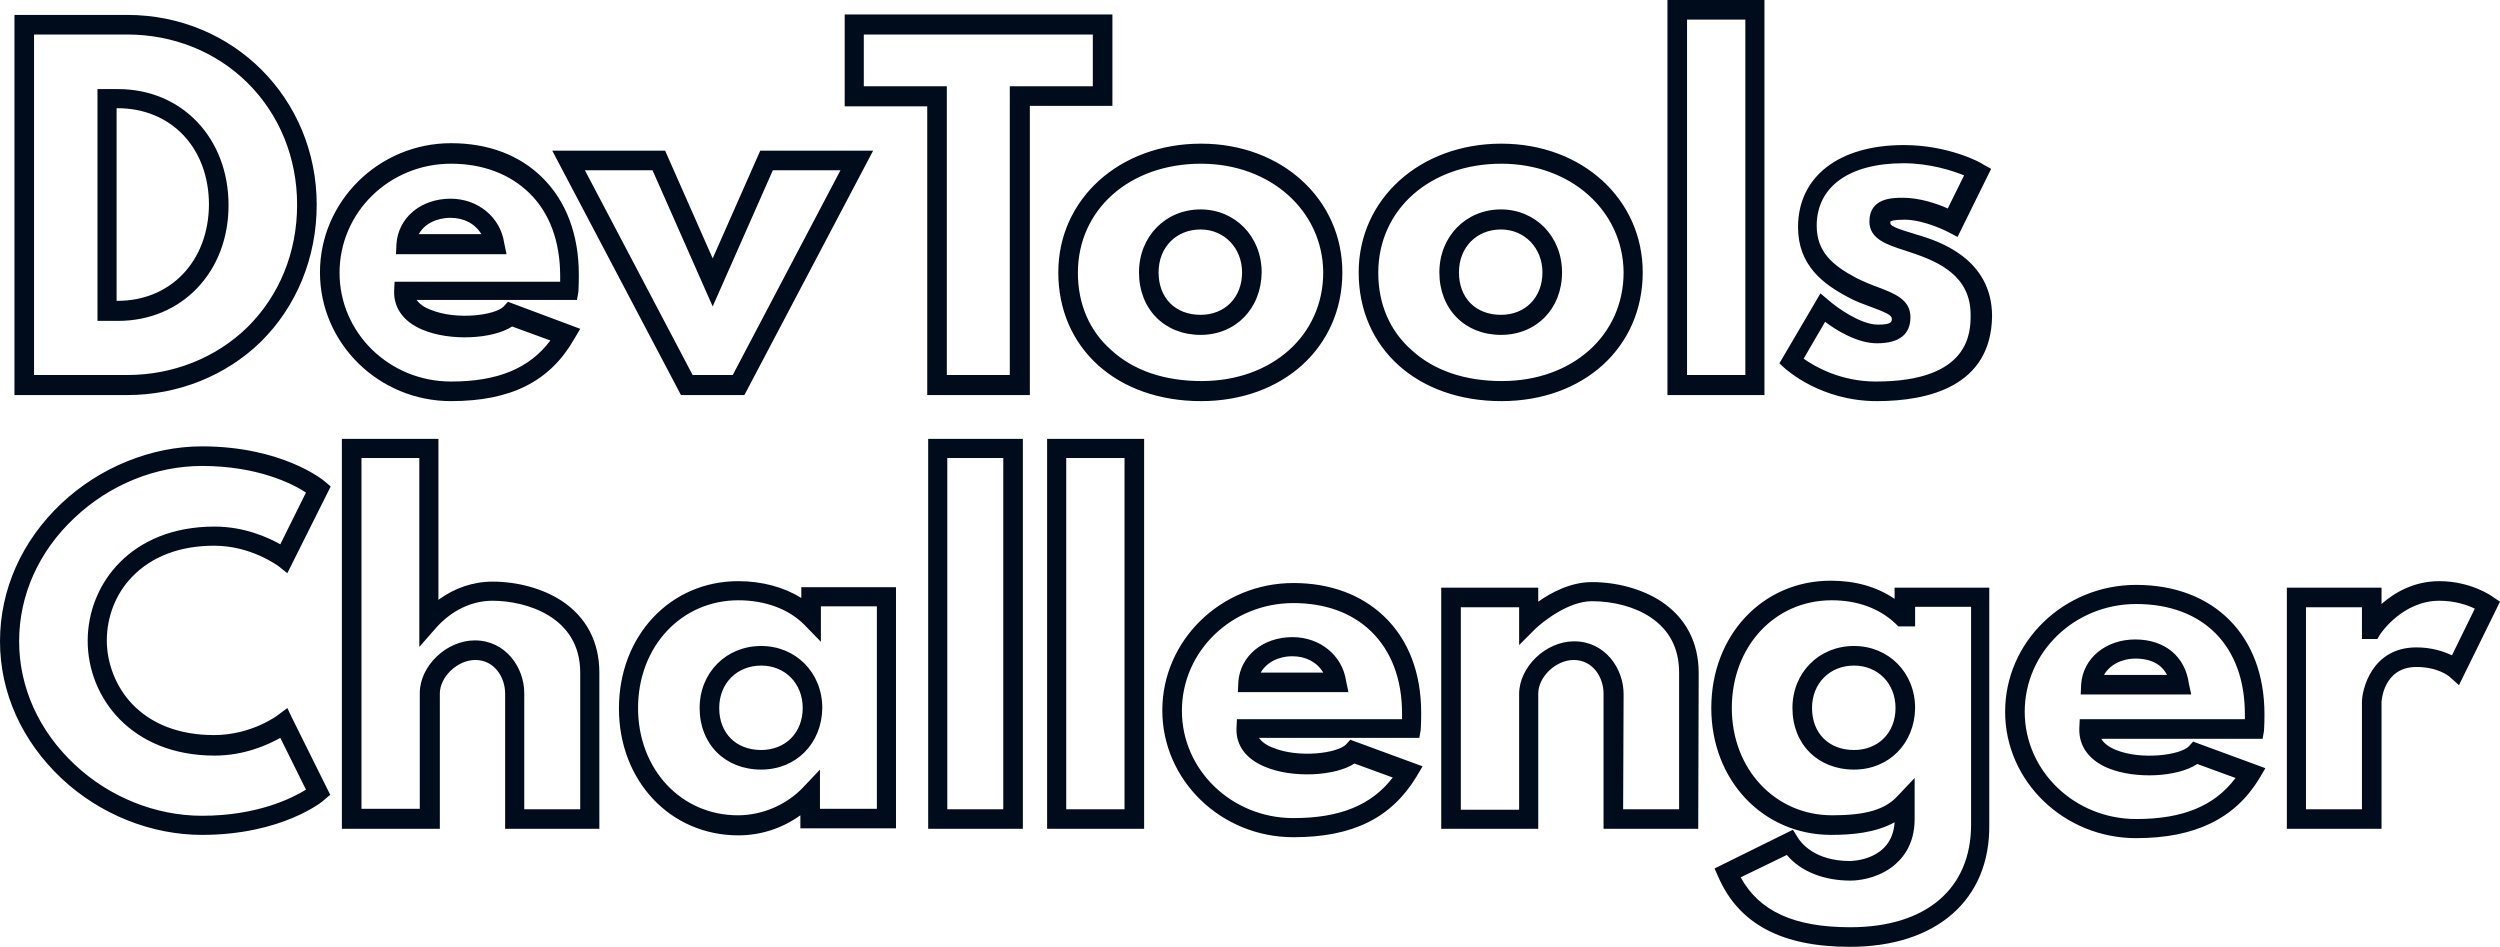
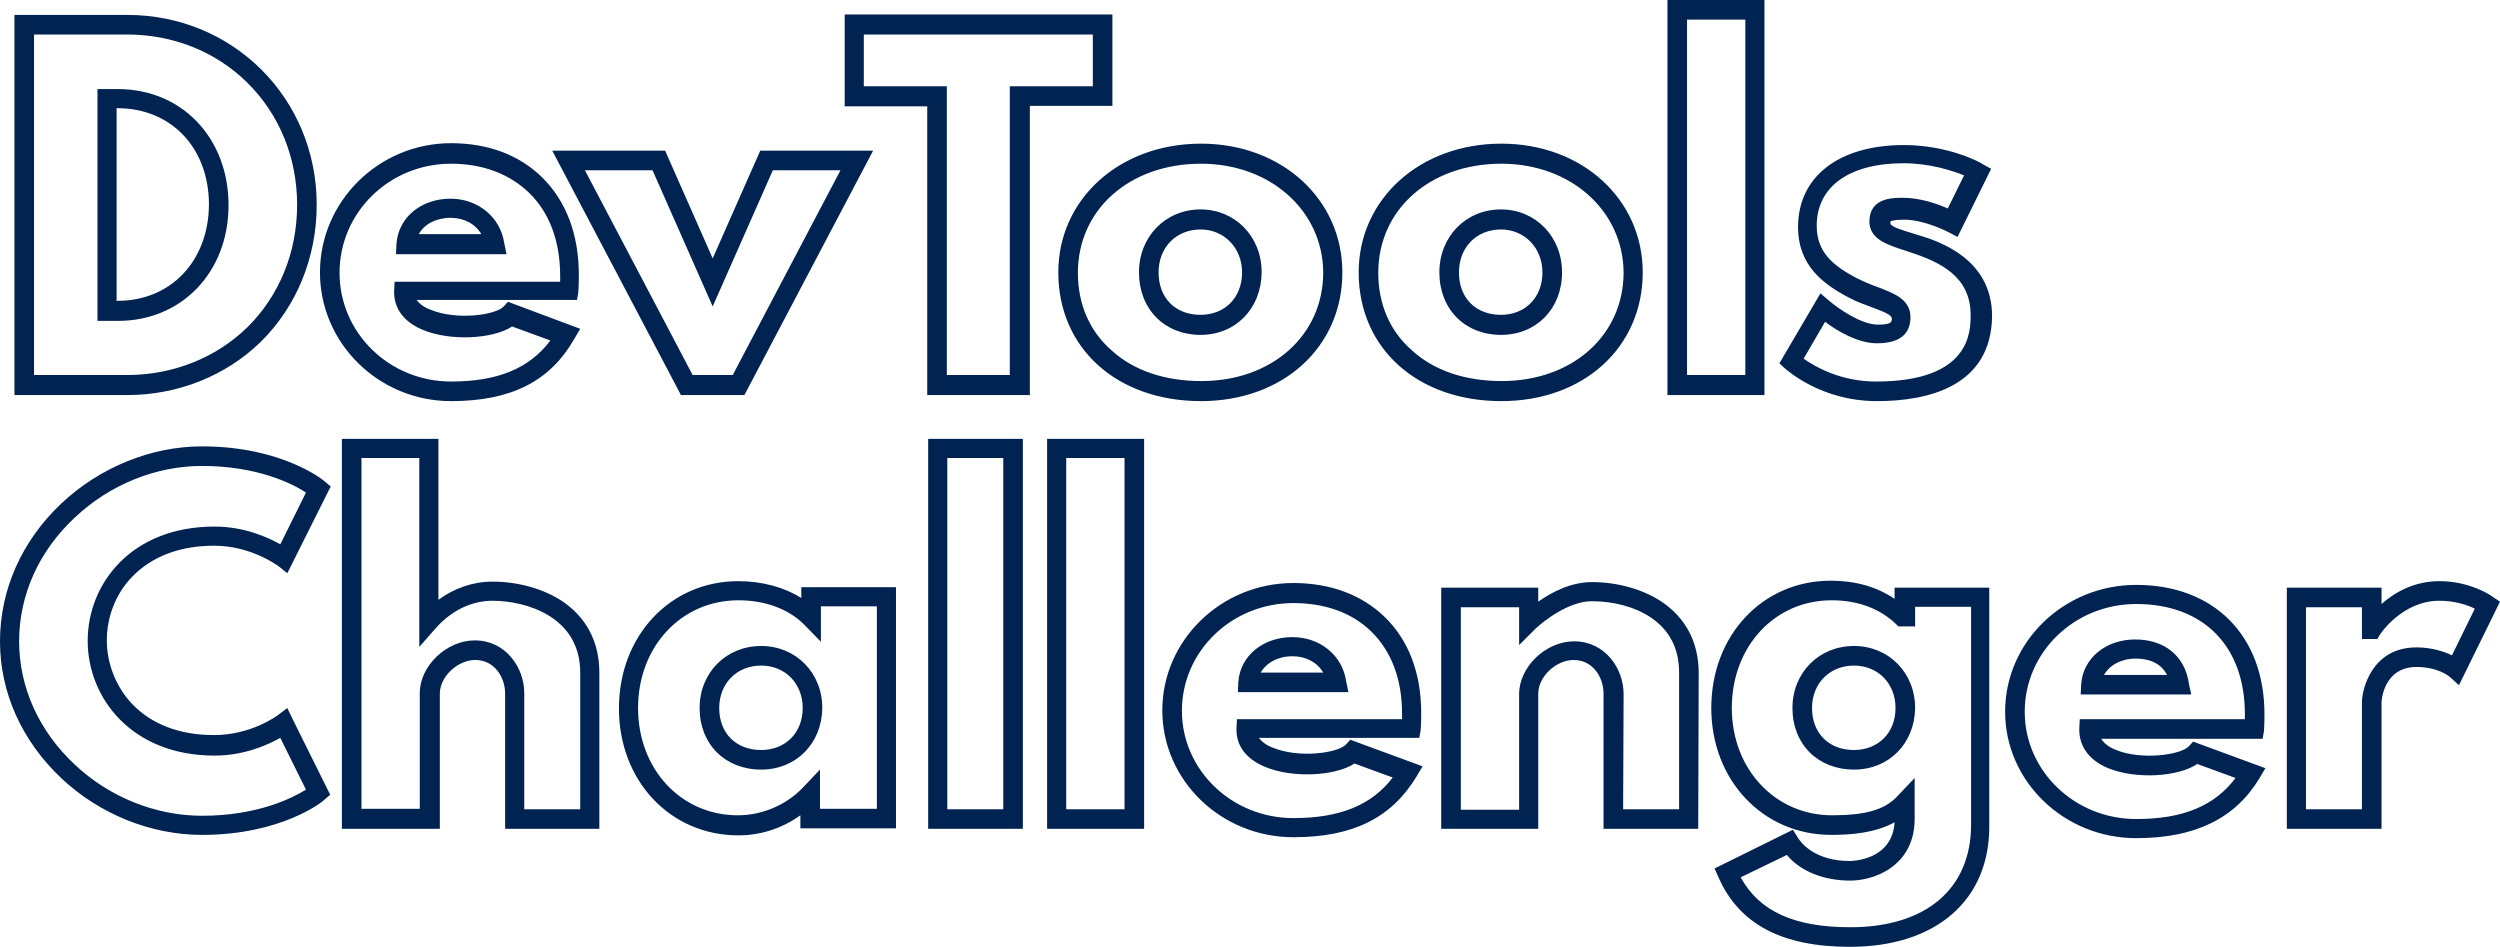
<svg xmlns="http://www.w3.org/2000/svg" version="1.1" id="Layer_1" x="0px" y="0px" viewBox="233 -76.4 536 203" style="enable-background:new 233 -76.4 536 203;" xml:space="preserve">
  <style type="text/css">
- 	.st0{fill:#000C1C;}
+ 	.st0{fill:#002351;}
</style>
  <path class="st0" d="M260.3,8.3h-24.2v-81.5h24.2c22.7,0,40.6,17.9,40.6,40.7c0,11.3-4.3,21.8-12,29.4  C281.4,4.2,271.1,8.3,260.3,8.3z M240.3,4h20C270,4,279.2,0.4,286-6.2c6.9-6.8,10.7-16.1,10.7-26.3c0-10.1-3.8-19.4-10.7-26.2  C279.2-65.4,270-69,260.3-69h-20V4z M258.3-7.6h-4.4v-49.7h4.4c13.7,0,23.7,10.5,23.7,24.9C282-18.1,272-7.6,258.3-7.6z M258-11.9  h0.2c11.4,0,19.5-8.5,19.6-20.6c0-12.2-8.1-20.7-19.6-20.7H258C258-53.1,258-11.9,258-11.9z M329.7,9.6c-15.5,0-28.1-12.4-28.1-27.6  s12.6-27.7,28.1-27.7c7.9,0,14.6,2.5,19.5,7.3c5.2,5.1,7.9,12.3,7.9,20.9c0,2.6-0.1,3.3-0.1,3.7l-0.3,1.7h-34.4  c0.6,0.8,1.6,1.6,3,2.1c5.5,2.3,13.9,1.2,15.7-0.7l0.9-1l15.5,5.8l-1.3,2.2C350.9,5.4,342.5,9.6,329.7,9.6L329.7,9.6z M329.7-41.3  c-13.2,0-23.9,10.4-23.9,23.4c0,12.9,10.7,23.3,23.9,23.3c10,0,16.8-2.8,21.3-8.8l-8.2-3c-4.1,2.7-13.3,3.2-19.2,0.7  c-4.1-1.7-6.2-4.7-6.1-8.3l0.1-2h35.5v-1.2c0-7.5-2.3-13.6-6.6-17.8C342.3-39.1,336.5-41.3,329.7-41.3L329.7-41.3z M341.6-21.9  h-23.7l0.1-2.2c0.4-5.7,5.3-9.7,11.6-9.7c5.9,0,10.7,4,11.5,9.5L341.6-21.9L341.6-21.9z M322.8-26.2h13.4c-1.3-2.2-3.7-3.5-6.6-3.5  C326.5-29.7,323.9-28.3,322.8-26.2L322.8-26.2z M392.6,8.3H379l-27.6-52.4h24.2L385.8-21L396-44.1h24.2L392.6,8.3z M381.5,4h8.6  l23.1-43.9h-14.5l-12.9,29.2l-12.9-29.2h-14.5L381.5,4L381.5,4z" />
  <path class="st0" d="M453.7,8.3h-21.9v-61.9h-17.7v-19.7h57.4v19.6h-17.7V8.3z M436,4h13.5v-61.9h17.8V-69h-49.1v11.1H436  C436-57.9,436,4,436,4z" />
  <path class="st0" d="M490.5,9.6c-18,0-30.6-11.3-30.6-27.6c0-15.7,13.1-27.6,30.6-27.6c17.3,0,30.3,11.9,30.3,27.6  C520.8-1.9,508,9.6,490.5,9.6z M490.5-41.3c-15.3,0-26.4,9.8-26.4,23.4c0,6.7,2.5,12.5,7.2,16.6c4.8,4.4,11.5,6.6,19.3,6.6  c15.1,0,26.1-9.8,26.1-23.3C516.6-31.2,505.4-41.3,490.5-41.3z M490.4-4.6c-7.7,0-13.2-5.5-13.2-13.4c0-7.7,5.7-13.5,13.2-13.5  c7.4,0,13.1,5.8,13.1,13.5C503.4-10.2,497.9-4.6,490.4-4.6z M490.4-27.2c-5.2,0-9,3.8-9,9.2c0,5.5,3.6,9.1,9,9.1  c5.2,0,8.9-3.7,8.9-9.1C499.3-23.2,495.5-27.2,490.4-27.2z M554.9,9.6c-18,0-30.6-11.3-30.6-27.6c0-15.7,13.1-27.6,30.6-27.6  c17.3,0,30.3,11.9,30.3,27.6C585.2-1.9,572.5,9.6,554.9,9.6z M554.9-41.3c-15.3,0-26.4,9.8-26.4,23.4c0,6.7,2.5,12.5,7.2,16.6  c4.8,4.4,11.5,6.6,19.3,6.6c15.1,0,26.1-9.8,26.1-23.3C581-31.2,569.8-41.3,554.9-41.3z M554.8-4.6c-7.7,0-13.2-5.5-13.2-13.4  c0-7.7,5.7-13.5,13.2-13.5c7.4,0,13.1,5.8,13.1,13.5C567.9-10.2,562.4-4.6,554.8-4.6z M554.8-27.2c-5.2,0-9,3.8-9,9.2  c0,5.5,3.6,9.1,9,9.1c5.2,0,8.9-3.7,8.9-9.1C563.7-23.2,559.9-27.2,554.8-27.2z M611.3,8.3h-20.8v-84.7h20.8  C611.3-76.4,611.3,8.3,611.3,8.3z M594.7,4h12.5v-76.2h-12.5V4L594.7,4z M635.4,9.6c-12.1,0-19.4-6.8-19.7-7l-1.2-1.1l8.8-15  l1.9,1.6c1.6,1.4,6.7,5.1,10.4,5.1c3,0,3-0.6,3-1.3c0-0.8-1.6-1.4-4.2-2.4c-1.6-0.6-3.4-1.2-5.2-2.2c-5.3-2.8-10.7-6.8-10.7-15  c0-10.8,8.7-17.6,22.7-17.6c9.6,0,16.6,3.8,16.9,4.1l1.8,1l-7.2,14.6l-1.9-1c0,0-5.1-2.7-9.5-2.7c-2.4,0-2.9,0.3-3,0.4v0.4  c0,0.7,2.7,1.5,4.7,2.1c0.4,0.1,0.8,0.3,1.3,0.4c4.3,1.3,15.8,5,15.8,17.4C659.9,6.4,646.5,9.6,635.4,9.6L635.4,9.6z M619.7,0.5  c2.4,1.7,7.9,4.9,15.5,4.9c20.3,0,20.3-10.7,20.3-14.3c0-8.2-6.5-11.3-12.9-13.4c-0.4-0.1-0.8-0.3-1.2-0.4c-3.7-1.2-7.6-2.4-7.6-6.2  c0-5.1,5-5.1,7.2-5.1c3.6,0,7.4,1.3,9.6,2.3l3.5-7.1c-2.5-1-7.3-2.6-13-2.6c-11.6,0-18.6,5-18.6,13.4c0,5.6,3.4,8.5,8.5,11.2  c1.6,0.8,3.3,1.5,4.7,2c3.4,1.3,6.9,2.6,6.9,6.4c0,3.7-2.4,5.6-7.2,5.6c-4.1,0-8.6-2.7-11.1-4.6L619.7,0.5L619.7,0.5z M276.3,102.6  c-10.9,0-21.9-4.4-30.1-12.1c-8.5-8-13.2-18.4-13.2-29.4c0-11.1,4.7-21.6,13.2-29.6c8.2-7.7,19.2-12.2,30.1-12.2  c17.1,0,26,7.2,26.3,7.5l1.3,1.1l-9.3,18.6l-2-1.6c-0.1,0-5.7-4.3-13.7-4.3c-7.3,0-13.4,2.3-17.6,6.7c-3.5,3.6-5.4,8.6-5.4,13.6  s2,10,5.4,13.6c4.2,4.4,10.2,6.7,17.6,6.7c8,0,13.6-4.2,13.7-4.3l2-1.5l1.1,2.3l8.1,16.3l-1.3,1.1  C302.3,95.4,293.4,102.6,276.3,102.6L276.3,102.6z M276.3,23.5c-9.9,0-19.8,4-27.3,11.1c-7.7,7.2-11.9,16.6-11.9,26.5  c0,9.8,4.2,19.2,11.9,26.4c7.4,7,17.4,11,27.3,11c11.9,0,19.4-3.8,22.3-5.6l-5.5-11.1c-2.7,1.5-7.7,3.8-14.1,3.8  c-17.8,0-27.2-12.4-27.2-24.6c0-12.2,9.3-24.5,27.2-24.5c6.4,0,11.4,2.3,14.1,3.8l5.5-11.1C295.7,27.3,288.2,23.5,276.3,23.5  L276.3,23.5z M361.6,101.3h-20.3v-29c0-3.5-2.3-7.2-6.4-7.2c-3.8,0-7.6,3.6-7.6,7.2v29h-21V17.7H327v34.5c3.4-2.5,7.4-3.9,11.6-3.9  c5.4,0,10.8,1.5,14.8,4.1c5.3,3.5,8.1,8.8,8.1,15.4v33.5L361.6,101.3z M345.4,97.1h12V67.8c0-12.1-11.8-15.4-18.8-15.4  c-4.5,0-8.8,2.1-12.1,5.8l-3.6,4.1V21.8h-12.4V97H323V72.2c0-5.8,5.7-11.3,11.8-11.3c6.6,0,10.6,5.8,10.6,11.3L345.4,97.1  L345.4,97.1z M391.3,102.7c-14.6,0-25.6-11.7-25.6-27.2c0-15.6,11-27.3,25.6-27.3c5.1,0,9.8,1.3,13.5,3.6v-2.3h20.3v51.7h-20.5v-2.8  C400.7,101.2,396.1,102.7,391.3,102.7z M391.3,52.3c-12.2,0-21.5,9.9-21.5,23.1c0,13.1,9.2,23,21.4,23c5.2,0,10.4-2.2,14-6l3.6-3.8  V97H421V53.6h-12v7.6l-3.6-3.7C402.1,54.2,397.1,52.3,391.3,52.3L391.3,52.3z M396.2,88.6c-7.7,0-13.2-5.4-13.2-13.2  c0-7.6,5.7-13.3,13.2-13.3c7.4,0,13.1,5.7,13.1,13.3C409.2,83,403.7,88.6,396.2,88.6z M396.2,66.3c-5.2,0-9,3.8-9,9.1  c0,5.4,3.6,9,9,9c5.2,0,8.9-3.7,8.9-9S401.3,66.3,396.2,66.3z M452.3,101.3H432V17.7h20.3L452.3,101.3L452.3,101.3z M436.1,97.1h12  V21.8h-12V97.1L436.1,97.1z M478.3,101.3h-20.8V17.7h20.8V101.3L478.3,101.3z M461.6,97.1h12.5V21.8h-12.5V97.1L461.6,97.1z   M597.1,101.3h-20.3v-29c0-3.5-2.3-7.2-6.4-7.2c-3.8,0-7.6,3.6-7.6,7.2v29H542V49.6h20.8v3c2.8-2,7-4.2,11.5-4.2  c5.4,0,10.8,1.5,14.8,4.1c5.3,3.5,8.1,8.8,8.1,15.4L597.1,101.3L597.1,101.3z M581,97.1h12V67.8c0-5.2-2.1-9.2-6.2-11.9  c-3.3-2.2-7.9-3.4-12.5-3.4c-5,0-10.4,4.3-12.1,5.9l-3.5,3.5v-8.1h-12.5v43.4h12.5V72.4c0-5.8,5.7-11.3,11.8-11.3  c6.6,0,10.6,5.8,10.6,11.3L581,97.1L581,97.1z M629.6,126.6c-14.6,0-23.8-4.9-28.2-15l-0.8-1.8l16.8-8.3l1,1.6  c0.7,1.2,3.7,5.1,11.2,5.1c0.4,0,9.1-0.1,9.6-8.3c-4.2,2.3-9.3,2.7-13.6,2.7c-14.6,0-25.7-11.7-25.7-27.2c0-15.6,11-27.3,25.6-27.3  c5.3,0,9.9,1.3,13.7,3.9v-2.4h20.3v50.8C659.7,116.5,648.2,126.6,629.6,126.6L629.6,126.6z M606.2,111.7c4,7.3,11.5,10.7,23.5,10.7  c16.2,0,25.9-8.2,25.9-22V53.7h-12v4.2H640l-0.6-0.6c-3.5-3.3-8.2-5-13.7-5c-12.2,0-21.4,9.9-21.4,23.1c0,13.1,9.3,23,21.5,23  c7.2,0,11.4-1.2,14.1-4.2l3.6-3.8v8.8c0,5.6-2.7,8.7-5,10.4c-3.5,2.5-7.3,2.8-8.8,2.8c-5.7,0-10.7-2-13.6-5.5L606.2,111.7  L606.2,111.7z M630.5,88.6c-7.7,0-13.2-5.4-13.2-13.2c0-7.6,5.7-13.3,13.2-13.3c7.4,0,13.1,5.7,13.1,13.3  C643.5,83,638,88.6,630.5,88.6z M630.5,66.3c-5.2,0-9,3.8-9,9.1c0,5.4,3.6,9,9,9c5.2,0,8.9-3.7,8.9-9S635.6,66.3,630.5,66.3z   M743.6,101.3h-20.3V49.6h20.3v3.5c2.7-2.4,6.9-4.9,12.4-4.9c6.7,0,11.3,3.2,11.5,3.4l1.5,1l-8.8,17.9l-2-1.8  c-0.1-0.1-2.5-2.1-7.1-2.1c-7.2,0-7.5,7.5-7.5,7.5L743.6,101.3L743.6,101.3z M727.4,97.1h12v-23c0-2.5,2-11.7,11.7-11.7  c3.3,0,5.9,0.9,7.6,1.7l4.9-10c-1.6-0.8-4.3-1.7-7.6-1.7c-8,0-12.7,7.2-12.7,7.2l-0.6,1h-3.3v-6.8h-12V97.1L727.4,97.1z   M510.3,103.1c-15.5,0-28.1-12.2-28.1-27.2s12.6-27.3,28.1-27.3c7.9,0,14.6,2.5,19.5,7.2c5.2,5,7.9,12.1,7.9,20.6  c0,2.6-0.1,3.3-0.1,3.7l-0.3,1.7h-34.4c0.6,0.8,1.6,1.6,3,2.1c5.5,2.3,13.9,1.2,15.7-0.7l0.9-1l15.5,5.7l-1.3,2.2  C531.3,99,523,103.1,510.3,103.1L510.3,103.1z M510.3,52.9c-13.2,0-23.9,10.3-23.9,23.1c0,12.7,10.7,23,23.9,23  c10,0,16.8-2.8,21.3-8.7l-8.2-3c-4.1,2.7-13.3,3.2-19.2,0.7c-4.1-1.7-6.2-4.6-6.1-8.2l0.1-2h35.4v-1.2c0-7.4-2.3-13.4-6.6-17.6  C522.8,54.9,517,52.9,510.3,52.9L510.3,52.9z M522.1,72h-23.7l0.1-2.2c0.4-5.6,5.3-9.6,11.6-9.6c5.9,0,10.7,3.9,11.5,9.4L522.1,72  L522.1,72z M503.3,67.8h13.4c-1.3-2.2-3.7-3.5-6.6-3.5C507,64.3,504.5,65.7,503.3,67.8z M691,103.3c-15.5,0-28.1-12.2-28.1-27.1  c0-15,12.6-27.2,28.1-27.2c16.7,0,27.5,10.9,27.5,27.7c0,2.5-0.1,3.2-0.1,3.6l-0.3,1.7h-34.6c0.5,0.8,1.4,1.7,3.2,2.4  c5.4,2.2,13.8,1.1,15.6-0.8l0.9-1l15.5,5.7l-1.3,2.2C712.2,99.1,703.6,103.3,691,103.3L691,103.3z M691,53.1  c-13.2,0-23.9,10.3-23.9,23.1c0,12.7,10.7,23,23.9,23c10,0,16.8-2.8,21.3-8.8l-8.2-3c-4.2,2.8-13.2,3.3-19.1,0.9  c-4.1-1.7-6.3-4.7-6.2-8.5l0.1-2h35.4v-1.1C714.3,62.1,705.4,53.1,691,53.1L691,53.1z M702.8,72.5h-23.7l0.1-2.2  c0.4-5.6,5.3-9.6,11.6-9.6s10.7,3.6,11.5,9.5L702.8,72.5z M684.1,68.3h13.5c-1.5-3-4.7-3.5-6.7-3.5  C687.8,64.8,685.3,66.2,684.1,68.3z" />
</svg>
